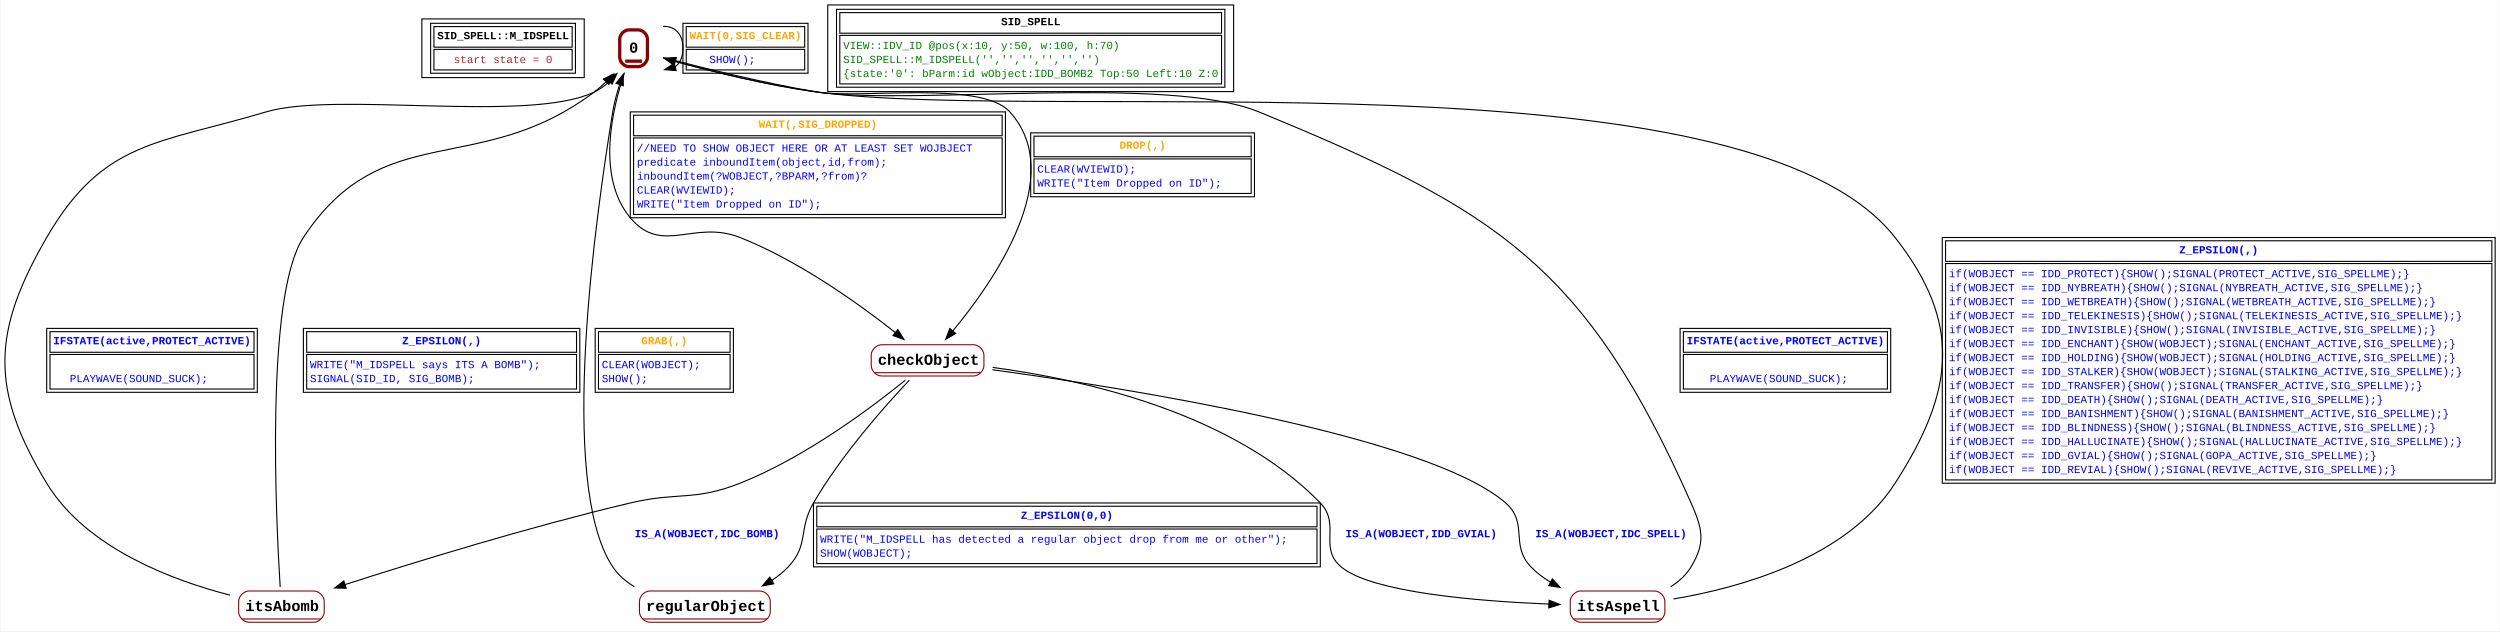
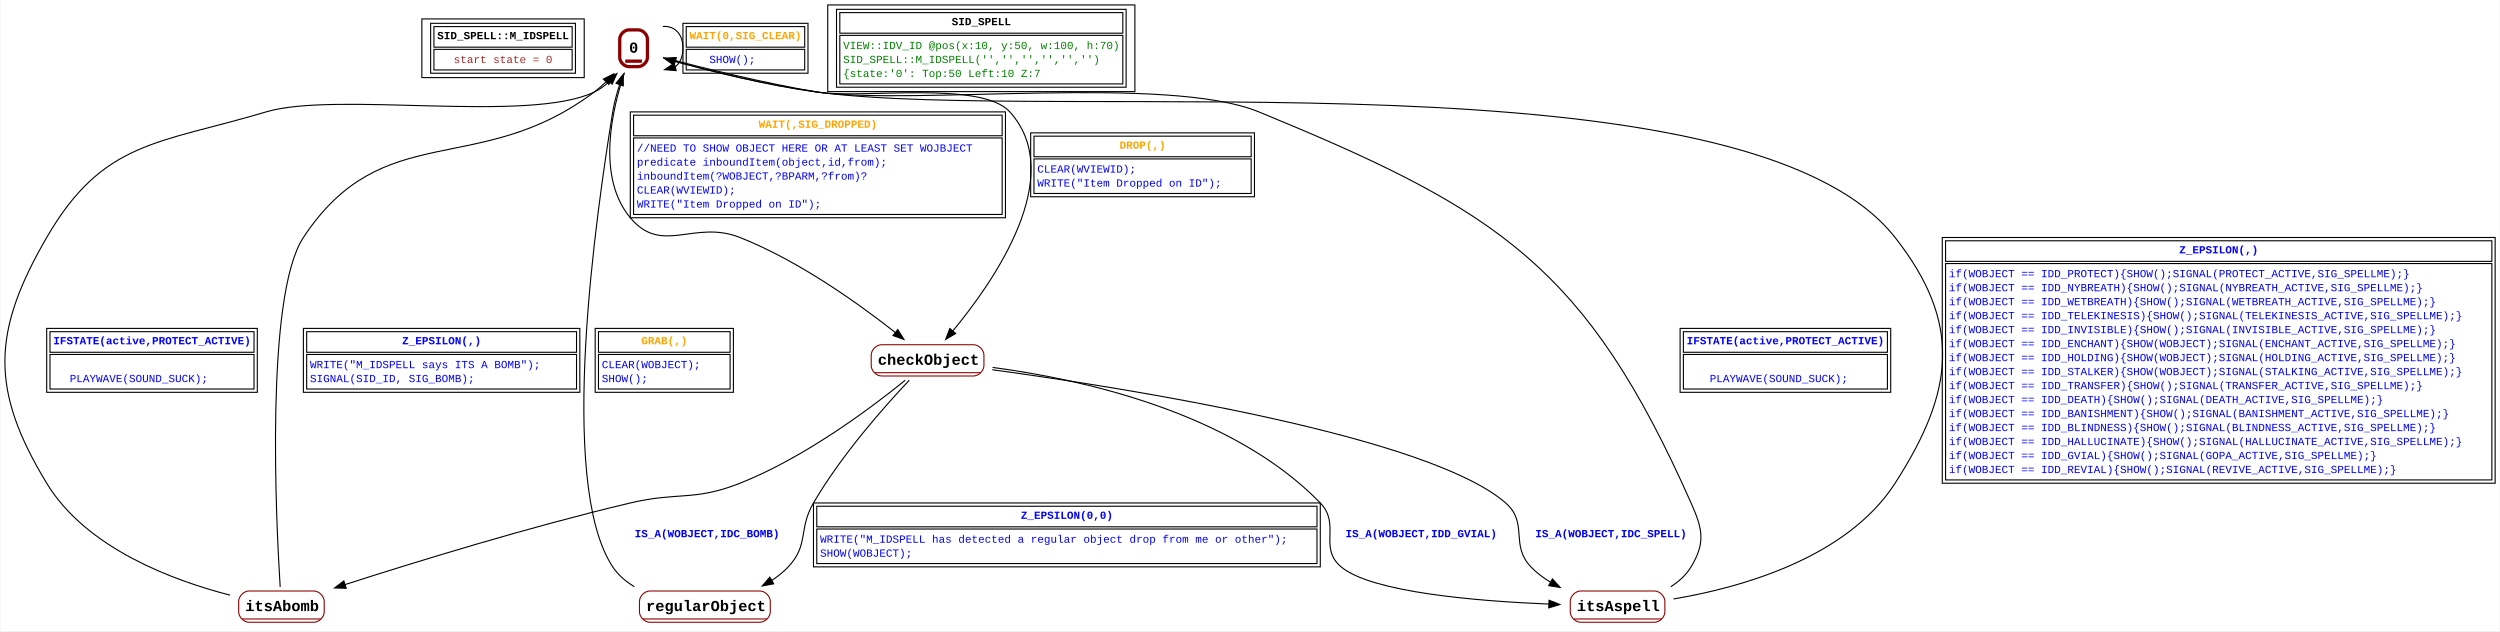
<svg xmlns="http://www.w3.org/2000/svg" width="2278pt" height="575pt" viewBox="0.00 0.00 2278.14 575.25">
  <g id="graph0" class="graph" transform="scale(1 1) rotate(0) translate(4 571.25)">
    <polygon fill="white" stroke="none" points="-4,4 -4,-571.25 2274.14,-571.25 2274.14,4 -4,4" />
    <g id="node1" class="node">
      <polygon fill="none" stroke="black" points="380.14,-500.5 380.14,-554 528.14,-554 528.14,-500.5 380.14,-500.5" />
      <polygon fill="none" stroke="black" points="391.14,-528.25 391.14,-547 517.14,-547 517.14,-528.25 391.14,-528.25" />
      <text text-anchor="start" x="394.14" y="-535.5" font-family="Courier New" font-weight="bold" font-size="10.00">SID_SPELL::M_IDSPELL</text>
      <polygon fill="none" stroke="black" points="391.14,-507.5 391.14,-526.25 517.14,-526.25 517.14,-507.5 391.14,-507.5" />
      <text text-anchor="start" x="409.14" y="-513.75" font-family="Courier New" font-size="10.00" fill="brown">start state = 0</text>
      <polygon fill="none" stroke="black" points="388.14,-504.5 388.14,-550 520.14,-550 520.14,-504.5 388.14,-504.5" />
    </g>
    <g id="node2" class="node">
      <polyline fill="none" stroke="darkred" stroke-width="3" points="565.52,-515.5 580.77,-515.5" />
      <text text-anchor="start" x="569.02" y="-523.2" font-family="Courier New" font-weight="bold" font-size="14.00">0</text>
      <path fill="none" stroke="darkred" stroke-width="3" d="M568.93,-510.5C568.93,-510.5 577.35,-510.5 577.35,-510.5 581.56,-510.5 585.77,-514.71 585.77,-518.92 585.77,-518.92 585.77,-535.58 585.77,-535.58 585.77,-539.79 581.56,-544 577.35,-544 577.35,-544 568.93,-544 568.93,-544 564.72,-544 560.52,-539.79 560.52,-535.58 560.52,-535.58 560.52,-518.92 560.52,-518.92 560.52,-514.71 564.72,-510.5 568.93,-510.5" />
    </g>
    <g id="edge3" class="edge">
      <path fill="none" stroke="black" d="M599.94,-547.13C609.92,-547.78 618.14,-541.15 618.14,-527.25 618.14,-518.99 615.24,-513.3 610.8,-510.18" />
      <polygon fill="black" stroke="black" points="611.96,-506.87 601.4,-507.75 610.21,-513.64 611.96,-506.87" />
      <polygon fill="none" stroke="black" points="621.14,-528.25 621.14,-547 729.14,-547 729.14,-528.25 621.14,-528.25" />
      <text text-anchor="start" x="624.14" y="-535.5" font-family="Courier New" font-weight="bold" font-size="10.00" fill="orange">WAIT(0,SIG_CLEAR)</text>
      <polygon fill="none" stroke="black" points="621.14,-507.5 621.14,-526.25 729.14,-526.25 729.14,-507.5 621.14,-507.5" />
      <text text-anchor="start" x="642.14" y="-513.75" font-family="Courier New" font-size="10.00" fill="blue">    SHOW();</text>
      <polygon fill="none" stroke="black" points="618.14,-504.5 618.14,-550 732.14,-550 732.14,-504.5 618.14,-504.5" />
    </g>
    <g id="node3" class="node">
      <polyline fill="none" stroke="darkred" points="792.77,-231.5 889.52,-231.5" />
      <text text-anchor="start" x="795.77" y="-238.7" font-family="Courier New" font-weight="bold" font-size="14.00">checkObject</text>
      <path fill="none" stroke="darkred" d="M799.27,-228.5C799.27,-228.5 883.02,-228.5 883.02,-228.5 887.77,-228.5 892.52,-233.25 892.52,-238 892.52,-238 892.52,-247.5 892.52,-247.5 892.52,-252.25 887.77,-257 883.02,-257 883.02,-257 799.27,-257 799.27,-257 794.52,-257 789.77,-252.25 789.77,-247.5 789.77,-247.5 789.77,-238 789.77,-238 789.77,-233.25 794.52,-228.5 799.27,-228.5" />
    </g>
    <g id="edge1" class="edge">
      <path fill="none" stroke="black" d="M599.99,-518.92C632.98,-510.16 690.78,-495.65 741.14,-487.25 779.7,-480.82 889.95,-498.27 916.14,-469.25 968.63,-411.08 901.97,-315.11 864.05,-269.44" />
      <polygon fill="black" stroke="black" points="866.79,-267.26 857.65,-261.9 861.45,-271.79 866.79,-267.26" />
      <polygon fill="none" stroke="black" points="938.14,-428.38 938.14,-447.12 1136.14,-447.12 1136.14,-428.38 938.14,-428.38" />
      <text text-anchor="start" x="1016.14" y="-435.62" font-family="Courier New" font-weight="bold" font-size="10.00" fill="orange">DROP(,)</text>
      <polygon fill="none" stroke="black" points="938.14,-394.88 938.14,-426.38 1136.14,-426.38 1136.14,-394.88 938.14,-394.88" />
      <text text-anchor="start" x="941.14" y="-413.88" font-family="Courier New" font-size="10.00" fill="blue">    CLEAR(WVIEWID);</text>
      <text text-anchor="start" x="941.14" y="-401.12" font-family="Courier New" font-size="10.00" fill="blue">    WRITE("Item Dropped on ID");</text>
      <polygon fill="none" stroke="black" points="935.14,-391.88 935.14,-450.12 1139.14,-450.12 1139.14,-391.88 935.14,-391.88" />
    </g>
    <g id="edge2" class="edge">
      <path fill="none" stroke="black" d="M564.92,-505.05C553.83,-472.53 538.85,-410.17 570.14,-372.75 599.11,-338.1 628.15,-371.37 670.14,-354.75 724.2,-333.35 779.3,-293.7 811.84,-268.04" />
      <polygon fill="black" stroke="black" points="813.99,-270.81 819.61,-261.83 809.61,-265.34 813.99,-270.81" />
      <polygon fill="none" stroke="black" points="573.14,-447.5 573.14,-466.25 909.14,-466.25 909.14,-447.5 573.14,-447.5" />
      <text text-anchor="start" x="687.14" y="-454.75" font-family="Courier New" font-weight="bold" font-size="10.00" fill="orange">WAIT(,SIG_DROPPED)</text>
      <polygon fill="none" stroke="black" points="573.14,-375.75 573.14,-445.5 909.14,-445.5 909.14,-375.75 573.14,-375.75" />
      <text text-anchor="start" x="576.14" y="-433" font-family="Courier New" font-size="10.00" fill="blue">    //NEED TO SHOW OBJECT HERE OR AT LEAST SET WOJBJECT</text>
      <text text-anchor="start" x="576.14" y="-420.25" font-family="Courier New" font-size="10.00" fill="blue">    predicate inboundItem(object,id,from);</text>
      <text text-anchor="start" x="576.14" y="-407.5" font-family="Courier New" font-size="10.00" fill="blue">    inboundItem(?WOBJECT,?BPARM,?from)?</text>
      <text text-anchor="start" x="576.14" y="-394.75" font-family="Courier New" font-size="10.00" fill="blue">    CLEAR(WVIEWID);</text>
      <text text-anchor="start" x="576.14" y="-382" font-family="Courier New" font-size="10.00" fill="blue">    WRITE("Item Dropped on ID");</text>
      <polygon fill="none" stroke="black" points="570.14,-372.75 570.14,-469.25 912.14,-469.25 912.14,-372.75 570.14,-372.75" />
    </g>
    <g id="node4" class="node">
      <polyline fill="none" stroke="darkred" points="216.14,-7 288.14,-7" />
      <text text-anchor="start" x="219.14" y="-14.2" font-family="Courier New" font-weight="bold" font-size="14.00">itsAbomb</text>
      <path fill="none" stroke="darkred" d="M222.64,-4C222.64,-4 281.64,-4 281.64,-4 286.39,-4 291.14,-8.75 291.14,-13.5 291.14,-13.5 291.14,-23 291.14,-23 291.14,-27.75 286.39,-32.5 281.64,-32.5 281.64,-32.5 222.64,-32.5 222.64,-32.5 217.89,-32.5 213.14,-27.75 213.14,-23 213.14,-23 213.14,-13.5 213.14,-13.5 213.14,-8.75 217.89,-4 222.64,-4" />
    </g>
    <g id="edge4" class="edge">
      <path fill="none" stroke="black" d="M820.79,-224.62C790.19,-199.8 729.54,-154.26 670.14,-130.75 628.15,-114.13 614.09,-123.13 570.14,-112.75 478.21,-91.03 373.43,-58.72 310.08,-38.34" />
      <polygon fill="black" stroke="black" points="311.16,-35.01 300.57,-35.26 309.01,-41.67 311.16,-35.01" />
      <text text-anchor="start" x="574.14" y="-81.5" font-family="Courier New" font-weight="bold" font-size="10.00" fill="blue">IS_A(WOBJECT,IDC_BOMB)</text>
    </g>
    <g id="node5" class="node">
      <polyline fill="none" stroke="darkred" points="1430.02,-7 1510.27,-7" />
      <text text-anchor="start" x="1433.02" y="-14.2" font-family="Courier New" font-weight="bold" font-size="14.00">itsAspell</text>
      <path fill="none" stroke="darkred" d="M1436.52,-4C1436.52,-4 1503.77,-4 1503.77,-4 1508.52,-4 1513.27,-8.75 1513.27,-13.5 1513.27,-13.5 1513.27,-23 1513.27,-23 1513.27,-27.75 1508.52,-32.5 1503.77,-32.5 1503.77,-32.5 1436.52,-32.5 1436.52,-32.5 1431.77,-32.5 1427.02,-27.75 1427.02,-23 1427.02,-23 1427.02,-13.5 1427.02,-13.5 1427.02,-8.75 1431.77,-4 1436.52,-4" />
    </g>
    <g id="edge5" class="edge">
      <path fill="none" stroke="black" d="M900.14,-234.2C1022.44,-217.48 1298.05,-173.9 1368.14,-112.75 1389.11,-94.45 1371.89,-74.61 1391.14,-54.5 1396.37,-49.03 1402.61,-44.35 1409.25,-40.36" />
      <polygon fill="black" stroke="black" points="1410.72,-43.54 1417.86,-35.71 1407.4,-37.38 1410.72,-43.54" />
      <text text-anchor="start" x="1395.14" y="-81.5" font-family="Courier New" font-weight="bold" font-size="10.00" fill="blue">IS_A(WOBJECT,IDC_SPELL)</text>
    </g>
    <g id="edge6" class="edge">
      <path fill="none" stroke="black" d="M900.46,-236.28C979.33,-225.89 1118.19,-196.21 1199.14,-112.75 1218.1,-93.2 1197.26,-71.99 1218.14,-54.5 1246.05,-31.12 1342.52,-23.23 1407.67,-20.58" />
      <polygon fill="black" stroke="black" points="1407.67,-24.08 1417.53,-20.22 1407.41,-17.09 1407.67,-24.08" />
      <text text-anchor="start" x="1222.14" y="-81.5" font-family="Courier New" font-weight="bold" font-size="10.00" fill="blue">IS_A(WOBJECT,IDD_GVIAL)</text>
    </g>
    <g id="node6" class="node">
      <polyline fill="none" stroke="darkred" points="581.52,-7 694.77,-7" />
      <text text-anchor="start" x="584.52" y="-14.2" font-family="Courier New" font-weight="bold" font-size="14.00">regularObject</text>
      <path fill="none" stroke="darkred" d="M588.02,-4C588.02,-4 688.27,-4 688.27,-4 693.02,-4 697.77,-8.75 697.77,-13.5 697.77,-13.5 697.77,-23 697.77,-23 697.77,-27.75 693.02,-32.5 688.27,-32.5 688.27,-32.5 588.02,-32.5 588.02,-32.5 583.27,-32.5 578.52,-27.75 578.52,-23 578.52,-23 578.52,-13.5 578.52,-13.5 578.52,-8.75 583.27,-4 588.02,-4" />
    </g>
    <g id="edge7" class="edge">
      <path fill="none" stroke="black" d="M824.48,-224.65C802.22,-201.07 762.62,-156.5 737.14,-112.75 723.13,-88.7 733.24,-74.75 714.14,-54.5 709.66,-49.76 704.42,-45.59 698.83,-41.95" />
      <polygon fill="black" stroke="black" points="700.85,-39.08 690.44,-37.07 697.32,-45.13 700.85,-39.08" />
      <polygon fill="none" stroke="black" points="740.14,-91 740.14,-109.75 1196.14,-109.75 1196.14,-91 740.14,-91" />
      <text text-anchor="start" x="926.14" y="-98.25" font-family="Courier New" font-weight="bold" font-size="10.00" fill="blue">Z_EPSILON(0,0)</text>
      <polygon fill="none" stroke="black" points="740.14,-57.5 740.14,-89 1196.14,-89 1196.14,-57.5 740.14,-57.5" />
      <text text-anchor="start" x="743.14" y="-76.5" font-family="Courier New" font-size="10.00" fill="blue">    WRITE("M_IDSPELL has detected a regular object drop from me or other");</text>
      <text text-anchor="start" x="743.14" y="-63.75" font-family="Courier New" font-size="10.00" fill="blue">    SHOW(WOBJECT);</text>
      <polygon fill="none" stroke="black" points="737.14,-54.5 737.14,-112.75 1199.14,-112.75 1199.14,-54.5 737.14,-54.5" />
    </g>
    <g id="edge8" class="edge">
      <path fill="none" stroke="black" d="M205.22,-28.74C153.96,-41.88 74.32,-71.11 38.14,-130.75 -13.49,-215.87 -11.79,-268.62 38.14,-354.75 89.51,-443.36 139.99,-439.96 238.14,-469.25 301.92,-488.29 476.99,-458.73 537.14,-487.25 542.18,-489.64 546.85,-493.08 551.05,-496.95" />
      <polygon fill="black" stroke="black" points="548.48,-499.33 557.91,-504.16 553.56,-494.5 548.48,-499.33" />
      <polygon fill="none" stroke="black" points="41.14,-250.12 41.14,-268.88 227.14,-268.88 227.14,-250.12 41.14,-250.12" />
      <text text-anchor="start" x="44.14" y="-257.38" font-family="Courier New" font-weight="bold" font-size="10.00" fill="blue">IFSTATE(active,PROTECT_ACTIVE)</text>
      <polygon fill="none" stroke="black" points="41.14,-216.62 41.14,-248.12 227.14,-248.12 227.14,-216.62 41.14,-216.62" />
      <text text-anchor="start" x="59.14" y="-235.62" font-family="Courier New" font-size="10.00" fill="blue"> </text>
      <text text-anchor="start" x="59.14" y="-222.88" font-family="Courier New" font-size="10.00" fill="blue">    PLAYWAVE(SOUND_SUCK);</text>
      <polygon fill="none" stroke="black" points="38.14,-213.62 38.14,-271.88 230.14,-271.88 230.14,-213.62 38.14,-213.62" />
    </g>
    <g id="edge9" class="edge">
      <path fill="none" stroke="black" d="M250.99,-36.14C247.19,-96.64 237.19,-301.79 272.14,-354.75 344.67,-464.65 431.88,-408.14 537.14,-487.25 540.95,-490.11 544.69,-493.42 548.24,-496.86" />
      <polygon fill="black" stroke="black" points="545.58,-499.15 555.04,-503.92 550.62,-494.29 545.58,-499.15" />
      <polygon fill="none" stroke="black" points="275.14,-250.12 275.14,-268.88 521.14,-268.88 521.14,-250.12 275.14,-250.12" />
      <text text-anchor="start" x="362.14" y="-257.38" font-family="Courier New" font-weight="bold" font-size="10.00" fill="blue">Z_EPSILON(,)</text>
      <polygon fill="none" stroke="black" points="275.14,-216.62 275.14,-248.12 521.14,-248.12 521.14,-216.62 275.14,-216.62" />
      <text text-anchor="start" x="278.14" y="-235.62" font-family="Courier New" font-size="10.00" fill="blue">     WRITE("M_IDSPELL says ITS A BOMB");</text>
      <text text-anchor="start" x="278.14" y="-222.88" font-family="Courier New" font-size="10.00" fill="blue">     SIGNAL(SID_ID, SIG_BOMB);</text>
      <polygon fill="none" stroke="black" points="272.14,-213.62 272.14,-271.88 524.14,-271.88 524.14,-213.62 272.14,-213.62" />
    </g>
    <g id="edge10" class="edge">
      <path fill="none" stroke="black" d="M1518.67,-36.41C1526.03,-41.13 1532.66,-47.07 1537.14,-54.5 1550.52,-76.66 1547.64,-89.09 1537.14,-112.75 1441.35,-328.6 1361.55,-379.44 1143.14,-469.25 1060.44,-503.26 829.73,-475.09 741.14,-487.25 695.7,-493.49 644.49,-506.22 610.68,-515.45" />
      <polygon fill="black" stroke="black" points="610.08,-511.98 601.38,-518.02 611.95,-518.73 610.08,-511.98" />
      <polygon fill="none" stroke="black" points="1530.14,-250.12 1530.14,-268.88 1716.14,-268.88 1716.14,-250.12 1530.14,-250.12" />
      <text text-anchor="start" x="1533.14" y="-257.38" font-family="Courier New" font-weight="bold" font-size="10.00" fill="blue">IFSTATE(active,PROTECT_ACTIVE)</text>
      <polygon fill="none" stroke="black" points="1530.14,-216.62 1530.14,-248.12 1716.14,-248.12 1716.14,-216.62 1530.14,-216.62" />
      <text text-anchor="start" x="1554.14" y="-235.62" font-family="Courier New" font-size="10.00" fill="blue"> </text>
      <text text-anchor="start" x="1554.14" y="-222.88" font-family="Courier New" font-size="10.00" fill="blue">  PLAYWAVE(SOUND_SUCK);</text>
      <polygon fill="none" stroke="black" points="1527.14,-213.62 1527.14,-271.88 1719.14,-271.88 1719.14,-213.62 1527.14,-213.62" />
    </g>
    <g id="edge11" class="edge">
      <path fill="none" stroke="black" d="M1521.12,-25.23C1581.31,-35.34 1678.81,-61.95 1723.14,-130.75 1777.06,-214.44 1784.61,-276.43 1723.14,-354.75 1587.19,-527.97 959.44,-458.37 741.14,-487.25 695.67,-493.27 644.46,-506.05 610.67,-515.34" />
      <polygon fill="black" stroke="black" points="610.05,-511.88 601.36,-517.94 611.94,-518.62 610.05,-511.88" />
      <polygon fill="none" stroke="black" points="1769.14,-333 1769.14,-351.75 2267.14,-351.75 2267.14,-333 1769.14,-333" />
      <text text-anchor="start" x="1982.14" y="-340.25" font-family="Courier New" font-weight="bold" font-size="10.00" fill="blue">Z_EPSILON(,)</text>
      <polygon fill="none" stroke="black" points="1769.14,-133.75 1769.14,-331 2267.14,-331 2267.14,-133.75 1769.14,-133.75" />
      <text text-anchor="start" x="1772.14" y="-318.5" font-family="Courier New" font-size="10.00" fill="blue">    if(WOBJECT == IDD_PROTECT){SHOW();SIGNAL(PROTECT_ACTIVE,SIG_SPELLME);}</text>
      <text text-anchor="start" x="1772.14" y="-305.75" font-family="Courier New" font-size="10.00" fill="blue">    if(WOBJECT == IDD_NYBREATH){SHOW();SIGNAL(NYBREATH_ACTIVE,SIG_SPELLME);}</text>
      <text text-anchor="start" x="1772.14" y="-293" font-family="Courier New" font-size="10.00" fill="blue">    if(WOBJECT == IDD_WETBREATH){SHOW();SIGNAL(WETBREATH_ACTIVE,SIG_SPELLME);}</text>
      <text text-anchor="start" x="1772.14" y="-280.25" font-family="Courier New" font-size="10.00" fill="blue">    if(WOBJECT == IDD_TELEKINESIS){SHOW();SIGNAL(TELEKINESIS_ACTIVE,SIG_SPELLME);}</text>
      <text text-anchor="start" x="1772.14" y="-267.5" font-family="Courier New" font-size="10.00" fill="blue">    if(WOBJECT == IDD_INVISIBLE){SHOW();SIGNAL(INVISIBLE_ACTIVE,SIG_SPELLME);}</text>
      <text text-anchor="start" x="1772.14" y="-254.75" font-family="Courier New" font-size="10.00" fill="blue">    if(WOBJECT == IDD_ENCHANT){SHOW(WOBJECT);SIGNAL(ENCHANT_ACTIVE,SIG_SPELLME);}</text>
      <text text-anchor="start" x="1772.14" y="-242" font-family="Courier New" font-size="10.00" fill="blue">    if(WOBJECT == IDD_HOLDING){SHOW(WOBJECT);SIGNAL(HOLDING_ACTIVE,SIG_SPELLME);}</text>
      <text text-anchor="start" x="1772.14" y="-229.25" font-family="Courier New" font-size="10.00" fill="blue">    if(WOBJECT == IDD_STALKER){SHOW(WOBJECT);SIGNAL(STALKING_ACTIVE,SIG_SPELLME);}</text>
      <text text-anchor="start" x="1772.14" y="-216.5" font-family="Courier New" font-size="10.00" fill="blue">    if(WOBJECT == IDD_TRANSFER){SHOW();SIGNAL(TRANSFER_ACTIVE,SIG_SPELLME);}</text>
      <text text-anchor="start" x="1772.14" y="-203.75" font-family="Courier New" font-size="10.00" fill="blue">    if(WOBJECT == IDD_DEATH){SHOW();SIGNAL(DEATH_ACTIVE,SIG_SPELLME);}</text>
      <text text-anchor="start" x="1772.14" y="-191" font-family="Courier New" font-size="10.00" fill="blue">    if(WOBJECT == IDD_BANISHMENT){SHOW();SIGNAL(BANISHMENT_ACTIVE,SIG_SPELLME);}</text>
      <text text-anchor="start" x="1772.14" y="-178.25" font-family="Courier New" font-size="10.00" fill="blue">    if(WOBJECT == IDD_BLINDNESS){SHOW();SIGNAL(BLINDNESS_ACTIVE,SIG_SPELLME);}</text>
      <text text-anchor="start" x="1772.14" y="-165.5" font-family="Courier New" font-size="10.00" fill="blue">    if(WOBJECT == IDD_HALLUCINATE){SHOW();SIGNAL(HALLUCINATE_ACTIVE,SIG_SPELLME);}</text>
      <text text-anchor="start" x="1772.14" y="-152.75" font-family="Courier New" font-size="10.00" fill="blue">    if(WOBJECT == IDD_GVIAL){SHOW();SIGNAL(GOPA_ACTIVE,SIG_SPELLME);}</text>
      <text text-anchor="start" x="1772.14" y="-140" font-family="Courier New" font-size="10.00" fill="blue">    if(WOBJECT == IDD_REVIAL){SHOW();SIGNAL(REVIVE_ACTIVE,SIG_SPELLME);}</text>
      <polygon fill="none" stroke="black" points="1766.14,-130.75 1766.14,-354.75 2270.14,-354.75 2270.14,-130.75 1766.14,-130.75" />
    </g>
    <g id="edge12" class="edge">
      <path fill="none" stroke="black" d="M573.83,-36.43C566.06,-41.08 559.13,-46.99 554.14,-54.5 503.11,-131.25 539.38,-378.27 554.14,-469.25 555.48,-477.51 557.85,-486.19 560.46,-494.21" />
      <polygon fill="black" stroke="black" points="557.14,-495.3 563.75,-503.58 563.74,-492.99 557.14,-495.3" />
      <polygon fill="none" stroke="black" points="541.14,-250.12 541.14,-268.88 661.14,-268.88 661.14,-250.12 541.14,-250.12" />
      <text text-anchor="start" x="580.14" y="-257.38" font-family="Courier New" font-weight="bold" font-size="10.00" fill="orange">GRAB(,)</text>
      <polygon fill="none" stroke="black" points="541.14,-216.62 541.14,-248.12 661.14,-248.12 661.14,-216.62 541.14,-216.62" />
      <text text-anchor="start" x="544.14" y="-235.62" font-family="Courier New" font-size="10.00" fill="blue">    CLEAR(WOBJECT);</text>
      <text text-anchor="start" x="544.14" y="-222.88" font-family="Courier New" font-size="10.00" fill="blue">    SHOW();</text>
      <polygon fill="none" stroke="black" points="538.14,-213.62 538.14,-271.88 664.14,-271.88 664.14,-213.62 538.14,-213.62" />
    </g>
    <g id="node7" class="node">
-       <polygon fill="none" stroke="black" points="750.14,-487.75 750.14,-566.75 1120.14,-566.75 1120.14,-487.75 750.14,-487.75" />
-       <polygon fill="none" stroke="black" points="761.14,-541 761.14,-559.75 1109.14,-559.75 1109.14,-541 761.14,-541" />
-       <text text-anchor="start" x="908.14" y="-548.25" font-family="Courier New" font-weight="bold" font-size="10.00">SID_SPELL</text>
-       <polygon fill="none" stroke="black" points="761.14,-494.75 761.14,-539 1109.14,-539 1109.14,-494.75 761.14,-494.75" />
+       <polygon fill="none" stroke="black" points="750.14,-487.75 750.14,-566.75 1030.14,-566.75 1030.14,-487.75 750.14,-487.75" />
+       <polygon fill="none" stroke="black" points="761.14,-541 761.14,-559.75 1019.14,-559.75 1019.14,-541 761.14,-541" />
+       <text text-anchor="start" x="863.14" y="-548.25" font-family="Courier New" font-weight="bold" font-size="10.00">SID_SPELL</text>
+       <polygon fill="none" stroke="black" points="761.14,-494.75 761.14,-539 1019.14,-539 1019.14,-494.75 761.14,-494.75" />
      <text text-anchor="start" x="764.14" y="-526.5" font-family="Courier New" font-size="10.00" fill="green">VIEW::IDV_ID @pos(x:10, y:50, w:100, h:70)</text>
      <text text-anchor="start" x="764.14" y="-513.75" font-family="Courier New" font-size="10.00" fill="green">SID_SPELL::M_IDSPELL('','','','','','')</text>
-       <text text-anchor="start" x="764.14" y="-501" font-family="Courier New" font-size="10.00" fill="green">{state:'0': bParm:id wObject:IDD_BOMB2 Top:50 Left:10 Z:0</text>
-       <polygon fill="none" stroke="black" points="758.14,-491.75 758.14,-562.75 1112.14,-562.75 1112.14,-491.75 758.14,-491.75" />
+       <text text-anchor="start" x="764.14" y="-501" font-family="Courier New" font-size="10.00" fill="green">{state:'0': Top:50 Left:10 Z:7</text>
+       <polygon fill="none" stroke="black" points="758.14,-491.75 758.14,-562.75 1022.14,-562.75 1022.14,-491.75 758.14,-491.75" />
    </g>
  </g>
</svg>
